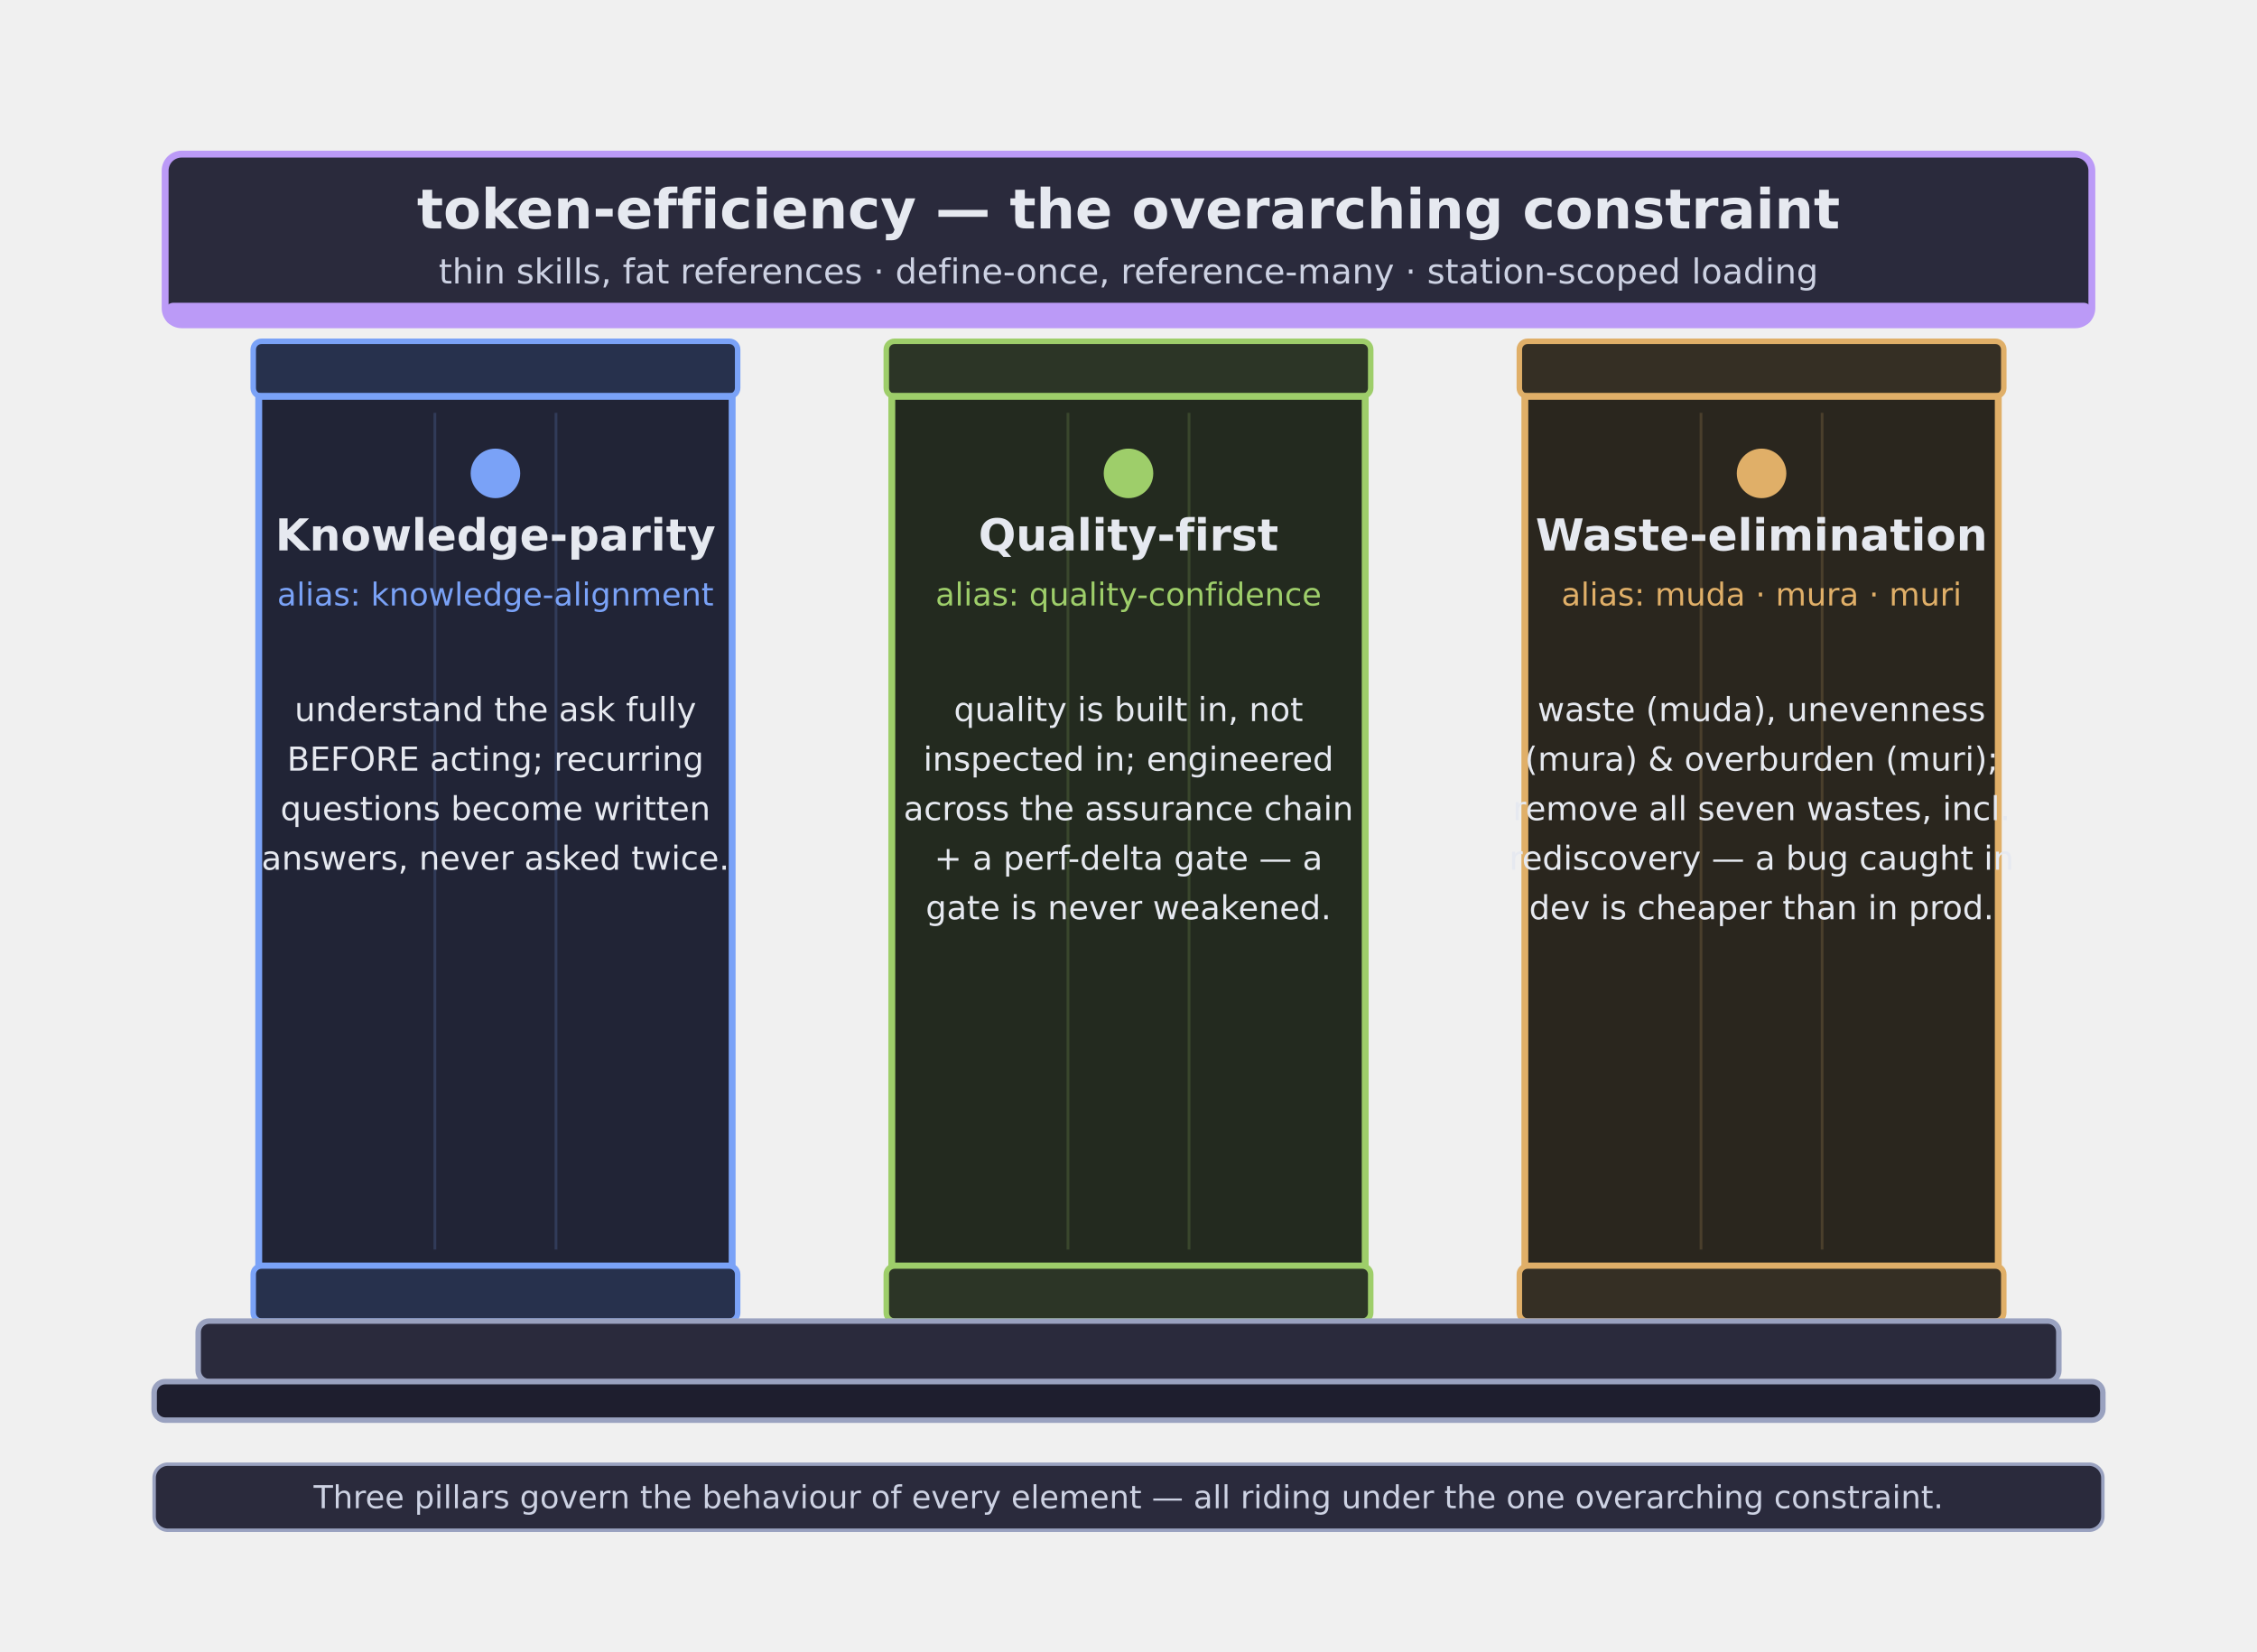
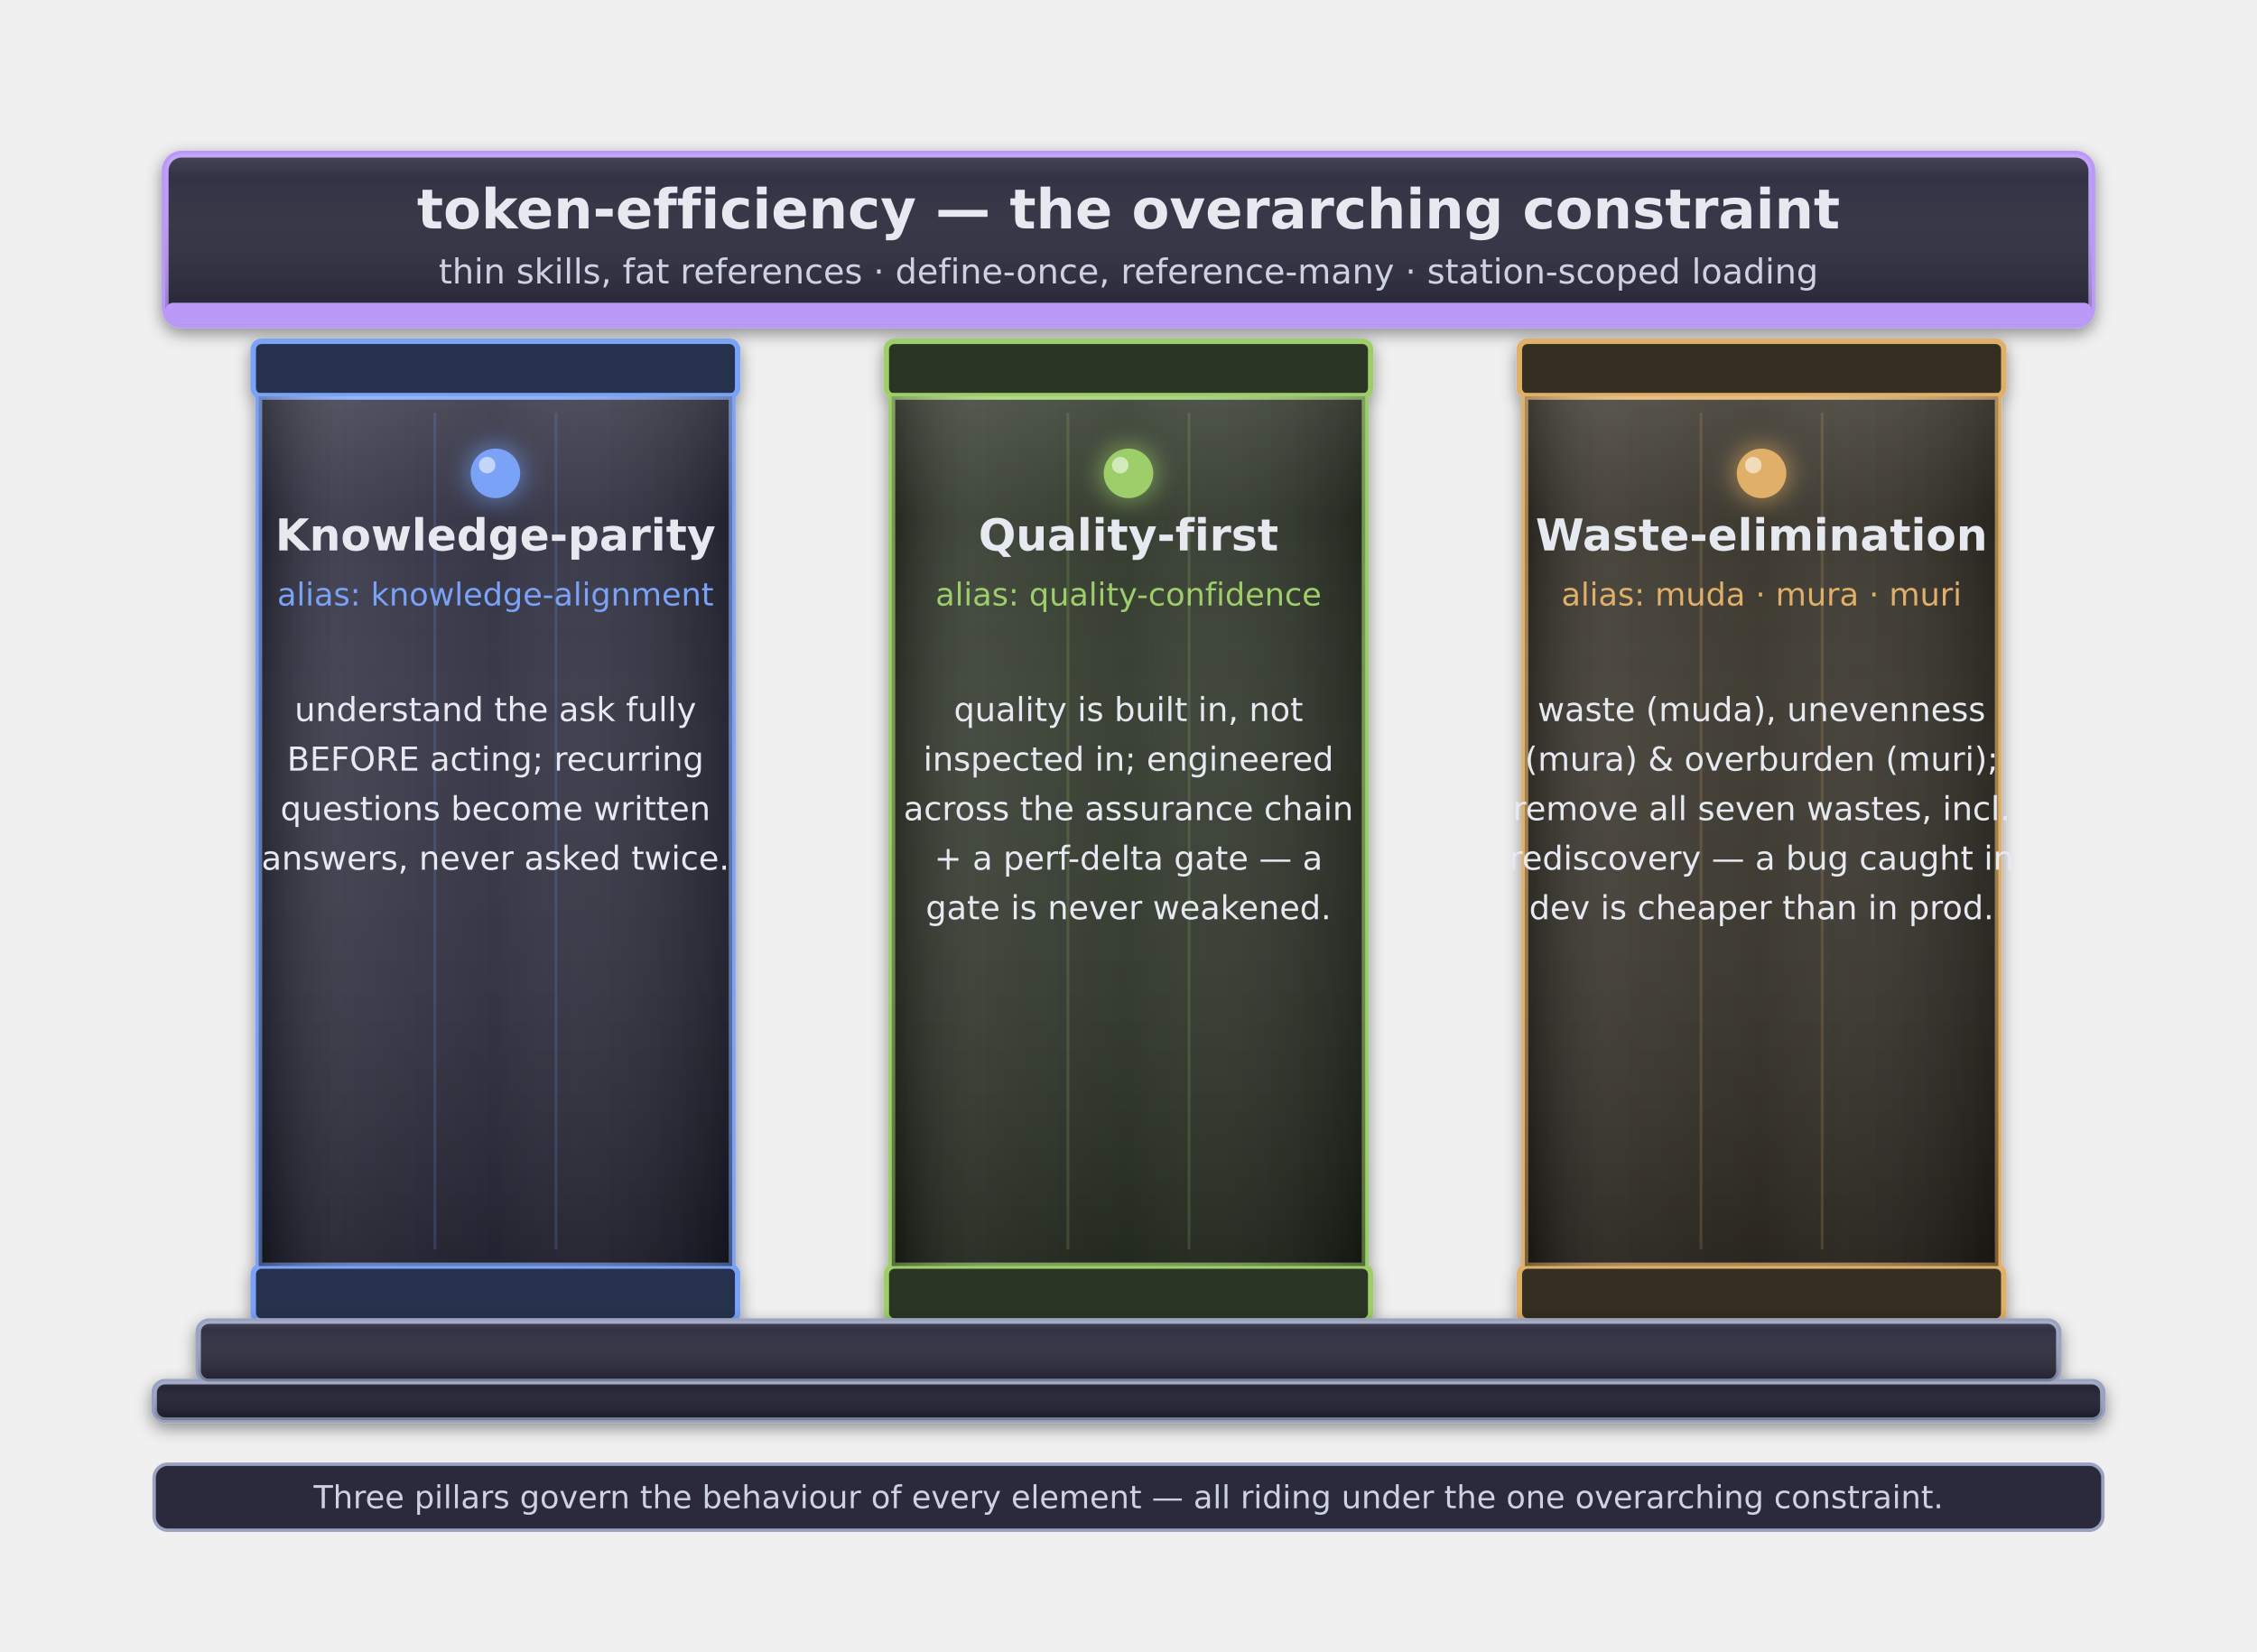
<svg xmlns="http://www.w3.org/2000/svg" viewBox="0 0 820 600" font-family="DejaVu Sans, sans-serif">
+   <defs>
+     <filter id="ns" x="-40%" y="-40%" width="180%" height="180%">
+       <feDropShadow dx="0" dy="2" stdDeviation="3" flood-color="#000000" flood-opacity="0.42" />
+     </filter>
+     <linearGradient id="plate" x1="0" y1="0" x2="0" y2="1">
+       <stop offset="0%" stop-color="#ffffff" stop-opacity="0.13" />
+       <stop offset="14%" stop-color="#ffffff" stop-opacity="0.04" />
+       <stop offset="100%" stop-color="#000000" stop-opacity="0.24" />
+     </linearGradient>
+     <linearGradient id="colcyl" x1="0" y1="0" x2="1" y2="0">
+       <stop offset="0%" stop-color="#000000" stop-opacity="0.30" />
+       <stop offset="22%" stop-color="#ffffff" stop-opacity="0.10" />
+       <stop offset="50%" stop-color="#ffffff" stop-opacity="0.05" />
+       <stop offset="100%" stop-color="#000000" stop-opacity="0.30" />
+     </linearGradient>
+     <filter id="glow" x="-80%" y="-80%" width="260%" height="260%">
+       <feGaussianBlur stdDeviation="4" />
+     </filter>
+   </defs>
  <g>
-     <rect x="60" y="56" width="700" height="62" rx="6" fill="#2a2a3c" stroke="#bb9af7" stroke-width="2.5" />
+     <g filter="url(#ns)">
+       <rect x="60" y="56" width="700" height="62" rx="6" fill="#2a2a3c" stroke="#bb9af7" stroke-width="2.5" />
+     </g>
+     <rect x="60" y="56" width="700" height="62" rx="6" fill="url(#plate)" />
    <rect x="60" y="110" width="700" height="8" rx="3" fill="#bb9af7" />
    <text x="410" y="83" text-anchor="middle" font-size="20" font-weight="bold" fill="#e6e9f0">token-efficiency — the overarching constraint</text>
    <text x="410" y="103" text-anchor="middle" font-size="12.5" fill="#cdd2e3">thin skills, fat references · define-once, reference-many · station-scoped loading</text>
  </g>
  <g>
-     <rect x="92" y="124" width="176" height="20" rx="3" fill="#27314d" stroke="#7aa2f7" stroke-width="2" />
-     <rect x="94" y="144" width="172" height="316" fill="#212436" stroke="#7aa2f7" stroke-width="2.5" />
+     <g filter="url(#ns)">
+       <rect x="92" y="124" width="176" height="20" rx="3" fill="#27314d" stroke="#7aa2f7" stroke-width="2" />
+       <rect x="94" y="144" width="172" height="316" fill="#212436" stroke="#7aa2f7" stroke-width="2.5" />
+       <rect x="92" y="460" width="176" height="20" rx="3" fill="#27314d" stroke="#7aa2f7" stroke-width="2" />
+     </g>
+     <rect x="94" y="144" width="172" height="316" fill="url(#colcyl)" />
+     <rect x="94" y="144" width="172" height="316" fill="url(#plate)" />
    <line x1="158" y1="150" x2="158" y2="454" stroke="#7aa2f7" stroke-width="1" opacity="0.18" />
    <line x1="202" y1="150" x2="202" y2="454" stroke="#7aa2f7" stroke-width="1" opacity="0.18" />
+     <circle cx="180" cy="172" r="11" fill="#7aa2f7" opacity="0.5" filter="url(#glow)" />
    <circle cx="180" cy="172" r="9" fill="#7aa2f7" />
+     <circle cx="177" cy="169" r="3" fill="#ffffff" opacity="0.55" />
    <text x="180" y="200" text-anchor="middle" font-size="16" font-weight="bold" fill="#e6e9f0">Knowledge-parity</text>
    <text x="180" y="220" text-anchor="middle" font-size="11.5" fill="#7aa2f7">alias: knowledge-alignment</text>
    <text x="180" y="262" text-anchor="middle" font-size="12" fill="#e6e9f0">understand the ask fully</text>
    <text x="180" y="280" text-anchor="middle" font-size="12" fill="#e6e9f0">BEFORE acting; recurring</text>
    <text x="180" y="298" text-anchor="middle" font-size="12" fill="#e6e9f0">questions become written</text>
    <text x="180" y="316" text-anchor="middle" font-size="12" fill="#e6e9f0">answers, never asked twice.</text>
-     <rect x="92" y="460" width="176" height="20" rx="3" fill="#27314d" stroke="#7aa2f7" stroke-width="2" />
  </g>
  <g>
-     <rect x="322" y="124" width="176" height="20" rx="3" fill="#2c3526" stroke="#9ece6a" stroke-width="2" />
-     <rect x="324" y="144" width="172" height="316" fill="#232a1f" stroke="#9ece6a" stroke-width="2.5" />
+     <g filter="url(#ns)">
+       <rect x="322" y="124" width="176" height="20" rx="3" fill="#2c3526" stroke="#9ece6a" stroke-width="2" />
+       <rect x="324" y="144" width="172" height="316" fill="#232a1f" stroke="#9ece6a" stroke-width="2.5" />
+       <rect x="322" y="460" width="176" height="20" rx="3" fill="#2c3526" stroke="#9ece6a" stroke-width="2" />
+     </g>
+     <rect x="324" y="144" width="172" height="316" fill="url(#colcyl)" />
+     <rect x="324" y="144" width="172" height="316" fill="url(#plate)" />
    <line x1="388" y1="150" x2="388" y2="454" stroke="#9ece6a" stroke-width="1" opacity="0.18" />
    <line x1="432" y1="150" x2="432" y2="454" stroke="#9ece6a" stroke-width="1" opacity="0.18" />
+     <circle cx="410" cy="172" r="11" fill="#9ece6a" opacity="0.5" filter="url(#glow)" />
    <circle cx="410" cy="172" r="9" fill="#9ece6a" />
+     <circle cx="407" cy="169" r="3" fill="#ffffff" opacity="0.55" />
    <text x="410" y="200" text-anchor="middle" font-size="16" font-weight="bold" fill="#e6e9f0">Quality-first</text>
    <text x="410" y="220" text-anchor="middle" font-size="11.5" fill="#9ece6a">alias: quality-confidence</text>
    <text x="410" y="262" text-anchor="middle" font-size="12" fill="#e6e9f0">quality is built in, not</text>
    <text x="410" y="280" text-anchor="middle" font-size="12" fill="#e6e9f0">inspected in; engineered</text>
    <text x="410" y="298" text-anchor="middle" font-size="12" fill="#e6e9f0">across the assurance chain</text>
    <text x="410" y="316" text-anchor="middle" font-size="12" fill="#e6e9f0">+ a perf-delta gate — a</text>
    <text x="410" y="334" text-anchor="middle" font-size="12" fill="#e6e9f0">gate is never weakened.</text>
-     <rect x="322" y="460" width="176" height="20" rx="3" fill="#2c3526" stroke="#9ece6a" stroke-width="2" />
  </g>
  <g>
-     <rect x="552" y="124" width="176" height="20" rx="3" fill="#352f24" stroke="#e0af68" stroke-width="2" />
-     <rect x="554" y="144" width="172" height="316" fill="#2a261e" stroke="#e0af68" stroke-width="2.5" />
+     <g filter="url(#ns)">
+       <rect x="552" y="124" width="176" height="20" rx="3" fill="#352f24" stroke="#e0af68" stroke-width="2" />
+       <rect x="554" y="144" width="172" height="316" fill="#2a261e" stroke="#e0af68" stroke-width="2.5" />
+       <rect x="552" y="460" width="176" height="20" rx="3" fill="#352f24" stroke="#e0af68" stroke-width="2" />
+     </g>
+     <rect x="554" y="144" width="172" height="316" fill="url(#colcyl)" />
+     <rect x="554" y="144" width="172" height="316" fill="url(#plate)" />
    <line x1="618" y1="150" x2="618" y2="454" stroke="#e0af68" stroke-width="1" opacity="0.18" />
    <line x1="662" y1="150" x2="662" y2="454" stroke="#e0af68" stroke-width="1" opacity="0.18" />
+     <circle cx="640" cy="172" r="11" fill="#e0af68" opacity="0.5" filter="url(#glow)" />
    <circle cx="640" cy="172" r="9" fill="#e0af68" />
+     <circle cx="637" cy="169" r="3" fill="#ffffff" opacity="0.55" />
    <text x="640" y="200" text-anchor="middle" font-size="16" font-weight="bold" fill="#e6e9f0">Waste-elimination</text>
    <text x="640" y="220" text-anchor="middle" font-size="11.5" fill="#e0af68">alias: muda · mura · muri</text>
    <text x="640" y="262" text-anchor="middle" font-size="12" fill="#e6e9f0">waste (muda), unevenness</text>
    <text x="640" y="280" text-anchor="middle" font-size="12" fill="#e6e9f0">(mura) &amp; overburden (muri);</text>
    <text x="640" y="298" text-anchor="middle" font-size="12" fill="#e6e9f0">remove all seven wastes, incl.</text>
    <text x="640" y="316" text-anchor="middle" font-size="12" fill="#e6e9f0">rediscovery — a bug caught in</text>
    <text x="640" y="334" text-anchor="middle" font-size="12" fill="#e6e9f0">dev is cheaper than in prod.</text>
-     <rect x="552" y="460" width="176" height="20" rx="3" fill="#352f24" stroke="#e0af68" stroke-width="2" />
  </g>
  <g>
-     <rect x="72" y="480" width="676" height="22" rx="4" fill="#2a2a3c" stroke="#9aa2c0" stroke-width="2" />
-     <rect x="56" y="502" width="708" height="14" rx="4" fill="#1e1e2e" stroke="#9aa2c0" stroke-width="2" />
+     <g filter="url(#ns)">
+       <rect x="72" y="480" width="676" height="22" rx="4" fill="#2a2a3c" stroke="#9aa2c0" stroke-width="2" />
+       <rect x="56" y="502" width="708" height="14" rx="4" fill="#1e1e2e" stroke="#9aa2c0" stroke-width="2" />
+     </g>
+     <rect x="72" y="480" width="676" height="22" rx="4" fill="url(#plate)" />
+     <rect x="56" y="502" width="708" height="14" rx="4" fill="url(#plate)" />
  </g>
  <g>
    <rect x="56" y="532" width="708" height="24" rx="5" fill="#2a2a3c" stroke="#9aa2c0" stroke-width="1.25" />
    <text x="410" y="548" text-anchor="middle" font-size="11.5" fill="#cdd2e3">Three pillars govern the behaviour of every element — all riding under the one overarching constraint.</text>
  </g>
</svg>
